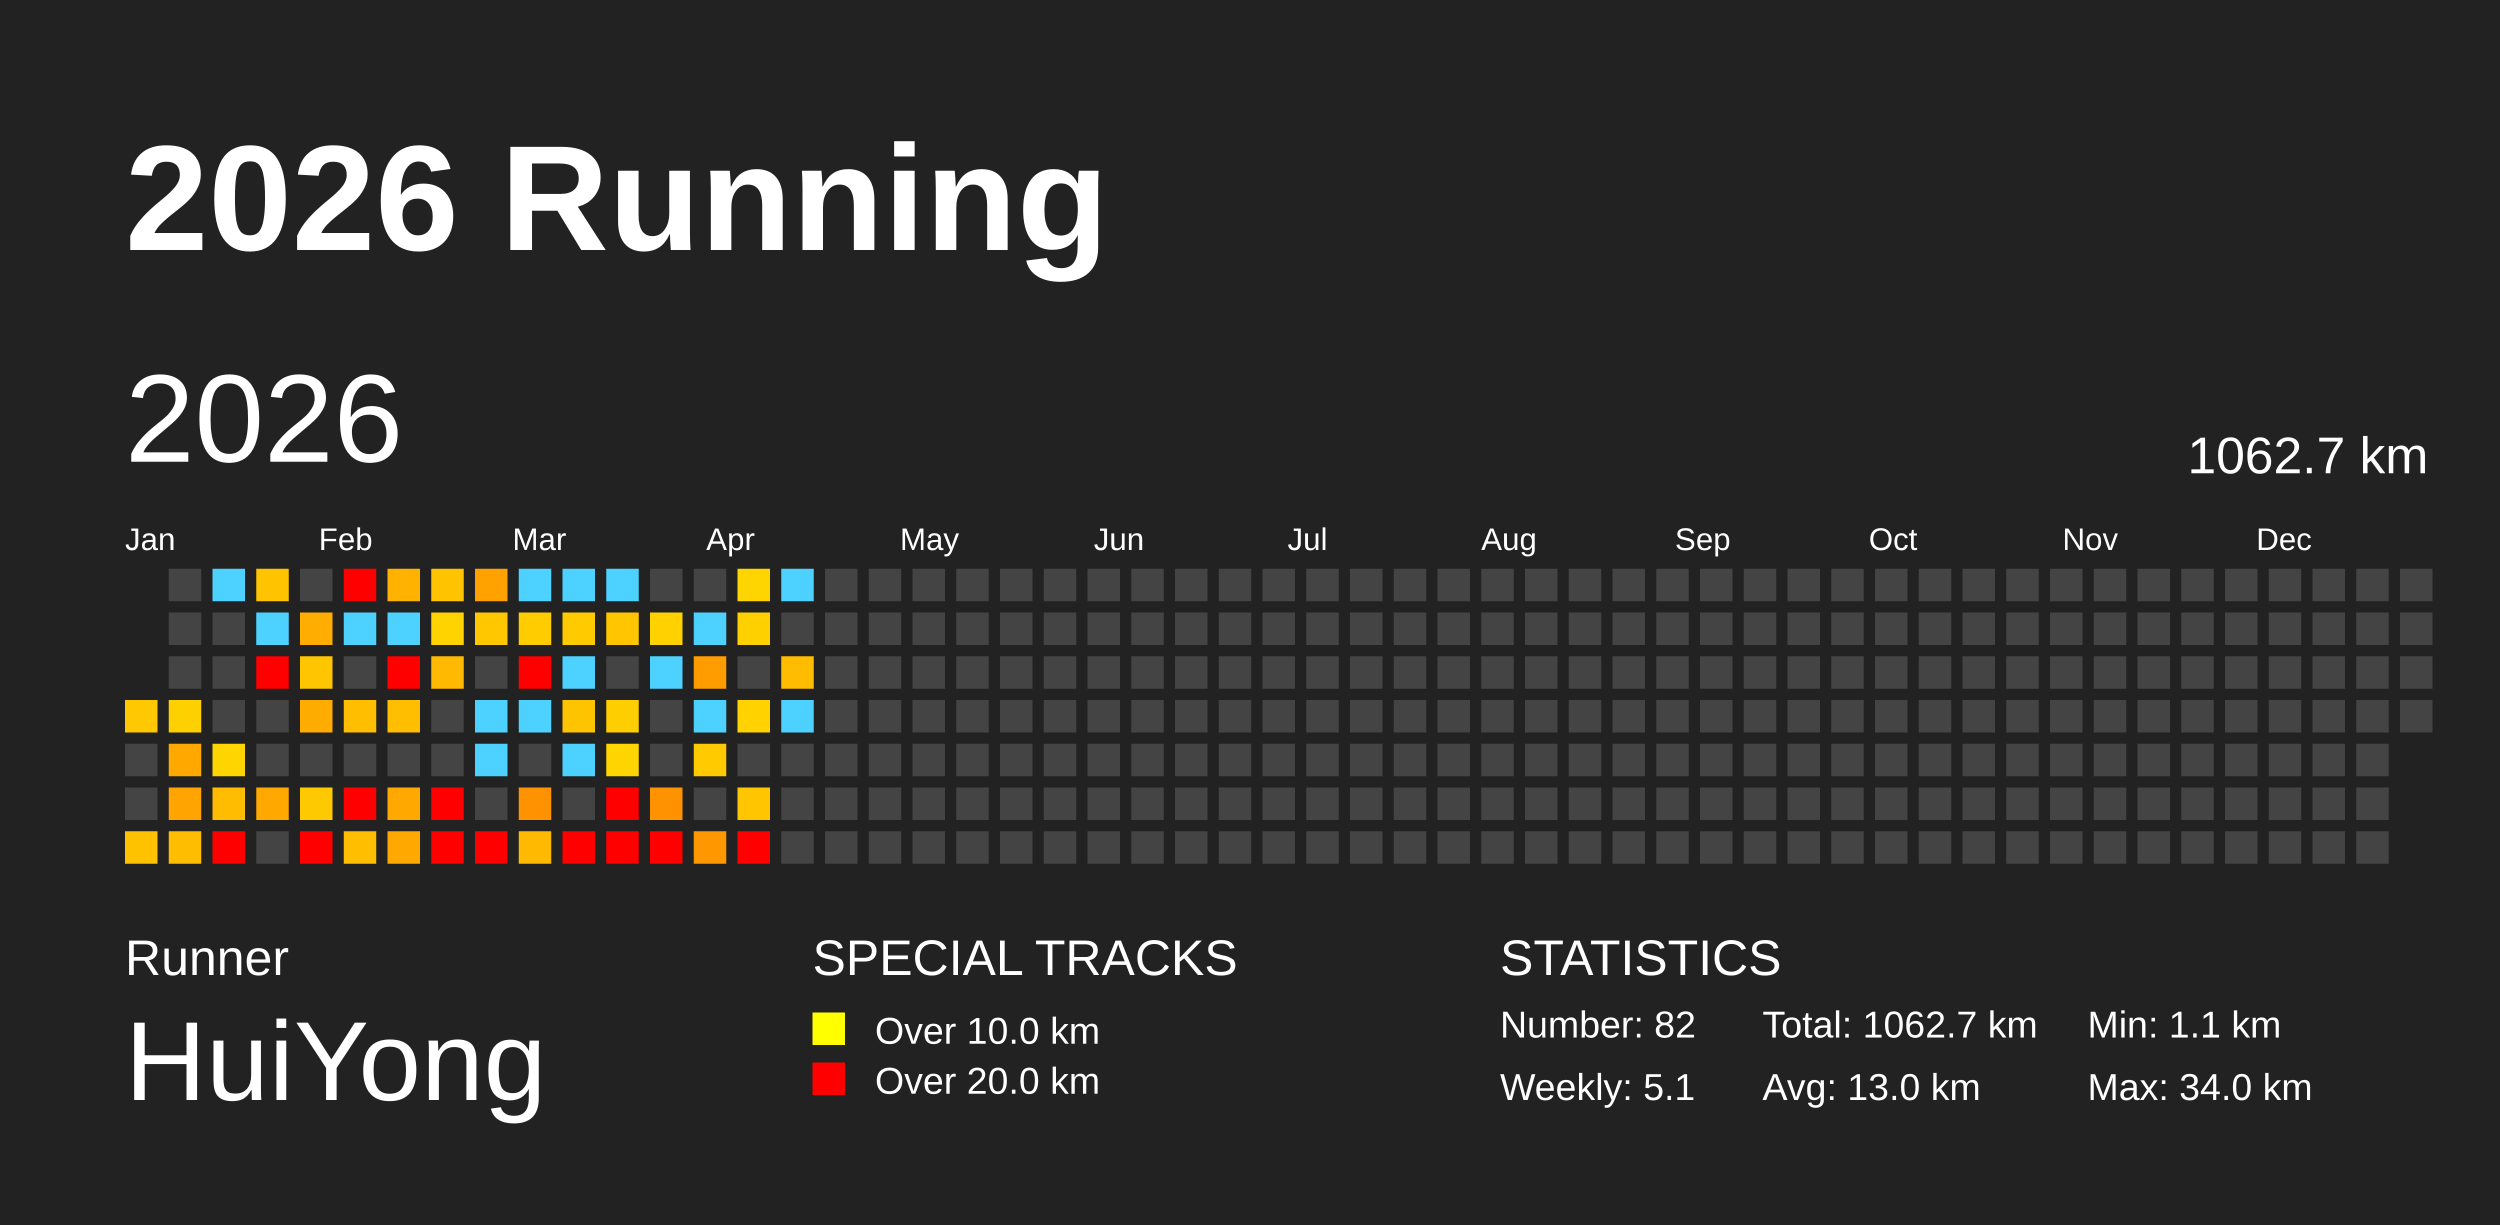
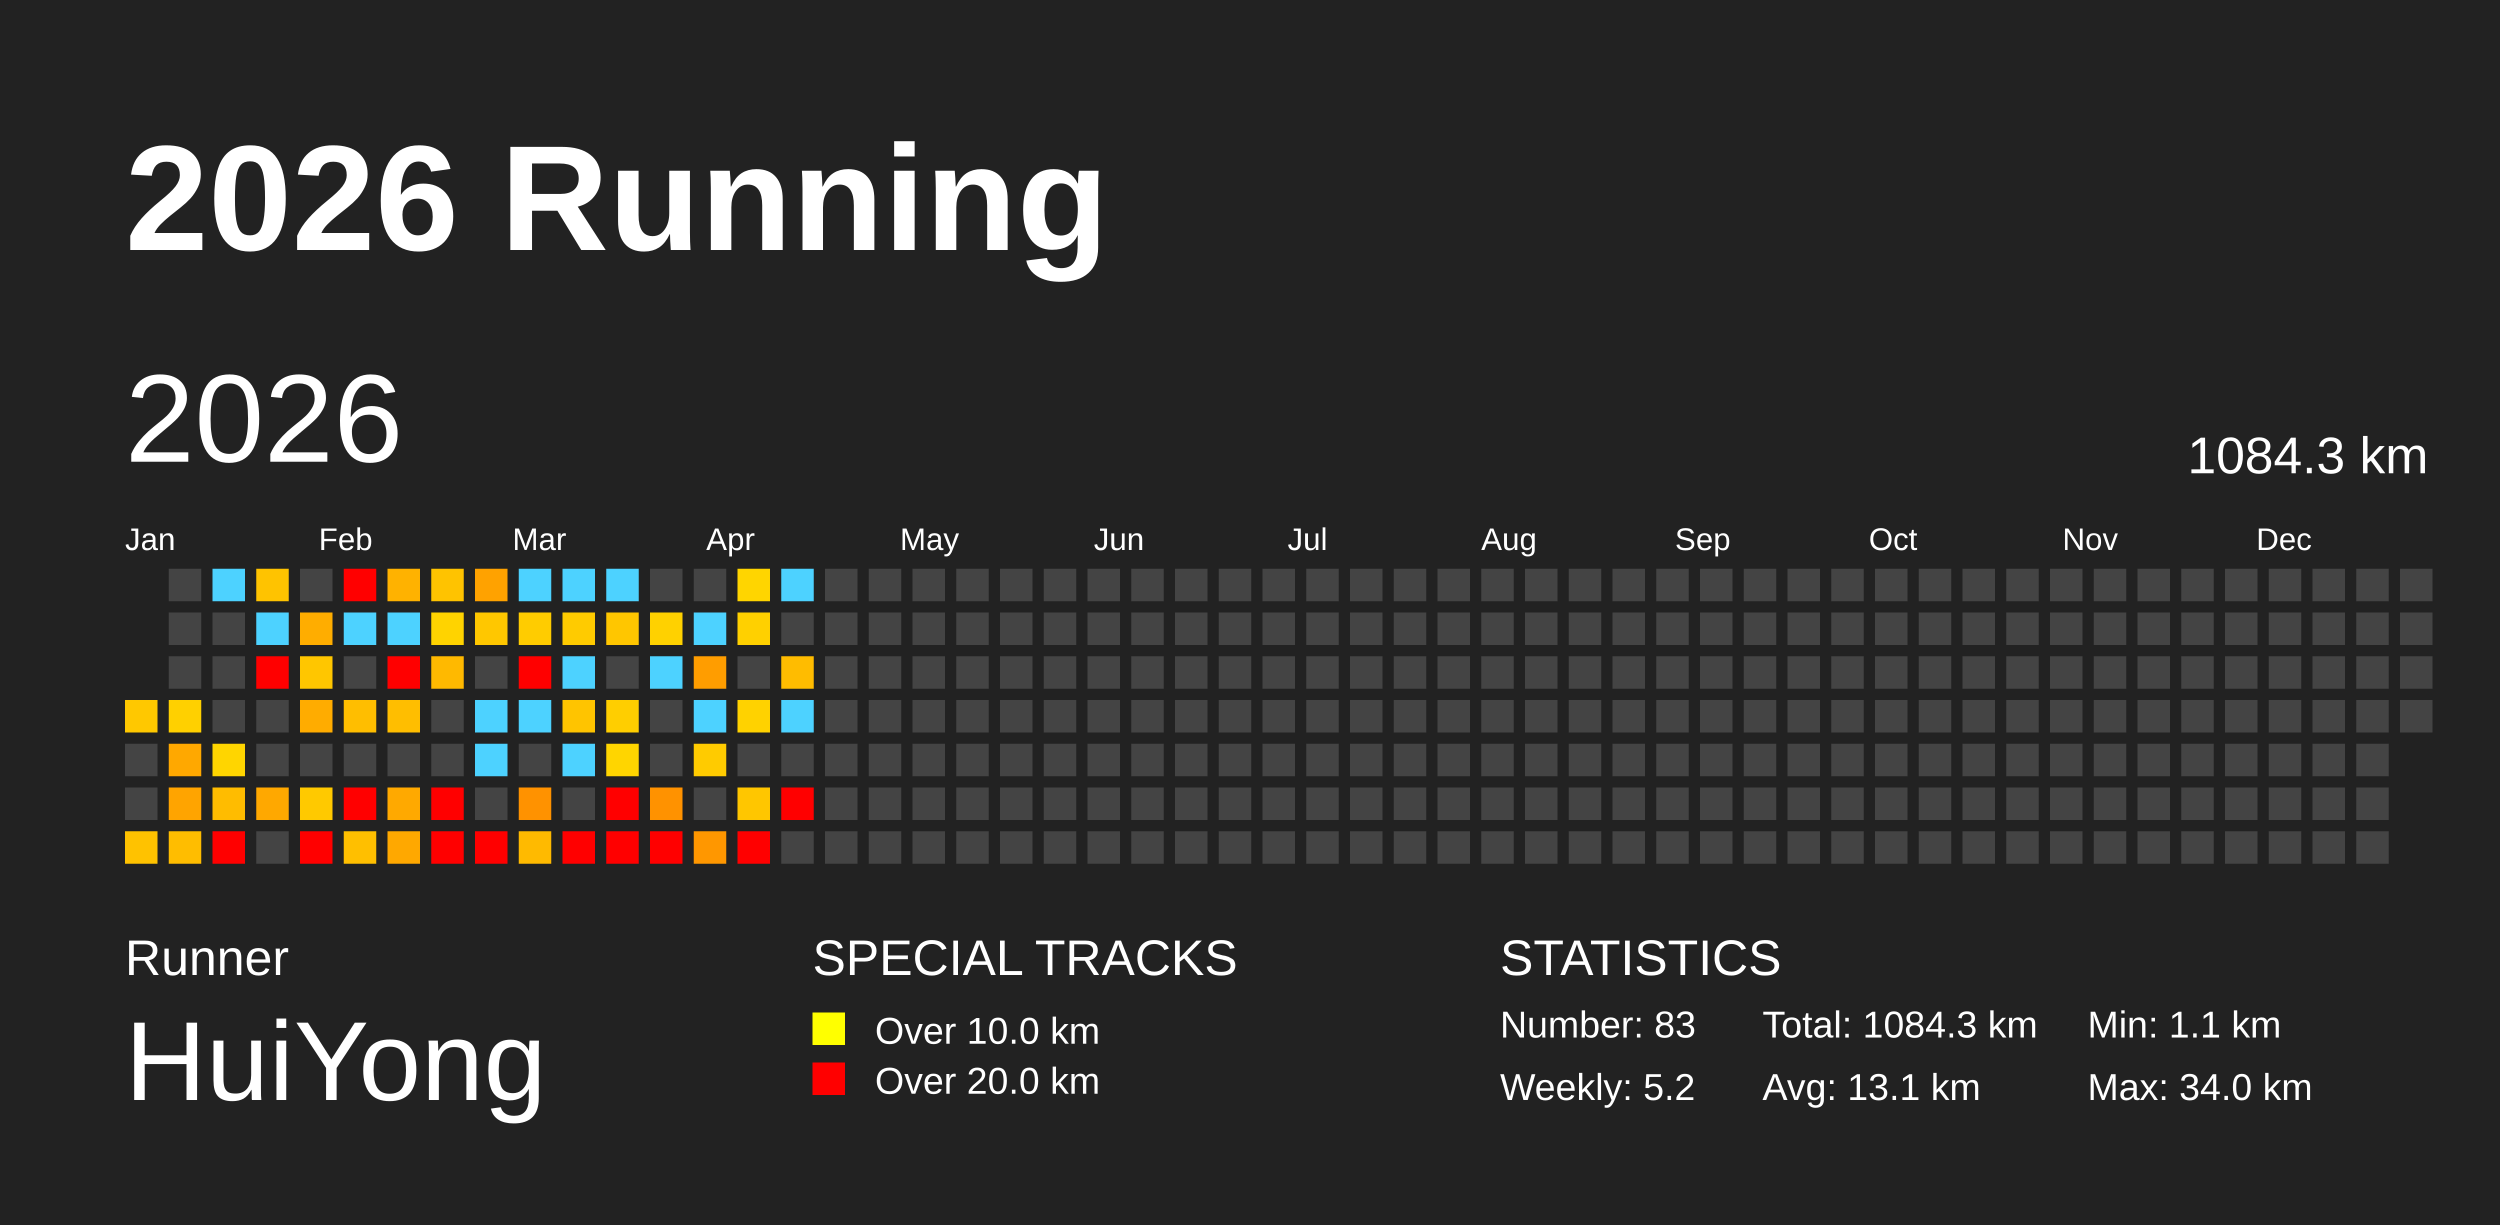
<svg xmlns="http://www.w3.org/2000/svg" baseProfile="full" height="98mm" version="1.1" viewBox="0,0,200,98" width="200mm">
  <defs />
  <rect fill="#222222" height="98" width="200" x="0" y="0" />
  <text fill="#FFFFFF" style="font-size:12px; font-family:Arial; font-weight:bold;" x="10" y="20">2026 Running</text>
  <text fill="#FFFFFF" style="font-size:4px; font-family:Arial" x="10" y="78">Runner</text>
  <text fill="#FFFFFF" style="font-size:9px; font-family:Arial" x="10" y="88">HuiYong</text>
  <text fill="#FFFFFF" style="font-size:4px; font-family:Arial" x="65" y="78">SPECIAL TRACKS</text>
  <rect fill="yellow" height="2.6" width="2.6" x="65" y="81" />
  <text fill="#FFFFFF" style="font-size:3px; font-family:Arial" x="70" y="83.5">Over 10.0 km</text>
  <rect fill="red" height="2.6" width="2.6" x="65" y="85" />
  <text fill="#FFFFFF" style="font-size:3px; font-family:Arial" x="70" y="87.5">Over 20.0 km</text>
  <text fill="#FFFFFF" style="font-size:4px; font-family:Arial" x="120" y="78">STATISTICS</text>
-   <text fill="#FFFFFF" style="font-size:3px; font-family:Arial" x="120" y="83">Number: 82</text>
-   <text fill="#FFFFFF" style="font-size:3px; font-family:Arial" x="120" y="88">Weekly: 5.1</text>
-   <text fill="#FFFFFF" style="font-size:3px; font-family:Arial" x="141" y="83">Total: 1062.7 km</text>
-   <text fill="#FFFFFF" style="font-size:3px; font-family:Arial" x="141" y="88">Avg: 13.0 km</text>
+   <text fill="#FFFFFF" style="font-size:3px; font-family:Arial" x="120" y="83">Number: 83</text>
+   <text fill="#FFFFFF" style="font-size:3px; font-family:Arial" x="120" y="88">Weekly: 5.2</text>
+   <text fill="#FFFFFF" style="font-size:3px; font-family:Arial" x="141" y="83">Total: 1084.3 km</text>
+   <text fill="#FFFFFF" style="font-size:3px; font-family:Arial" x="141" y="88">Avg: 13.1 km</text>
  <text fill="#FFFFFF" style="font-size:3px; font-family:Arial" x="167" y="83">Min: 1.1 km</text>
  <text fill="#FFFFFF" style="font-size:3px; font-family:Arial" x="167" y="88">Max: 34.0 km</text>
  <text dominant-baseline="hanging" fill="#FFFFFF" style="font-size:10.0px; font-family:Arial;" x="10" y="30">2026</text>
-   <text dominant-baseline="hanging" fill="#FFFFFF" style="font-size:4.125px; font-family:Arial;" x="175" y="35">1062.7 km</text>
+   <text dominant-baseline="hanging" fill="#FFFFFF" style="font-size:4.125px; font-family:Arial;" x="175" y="35">1084.3 km</text>
  <text fill="#FFFFFF" style="font-size:2.5px; font-family:Arial" x="10.0" y="44">Jan</text>
  <text fill="#FFFFFF" style="font-size:2.5px; font-family:Arial" x="25.5" y="44">Feb</text>
  <text fill="#FFFFFF" style="font-size:2.5px; font-family:Arial" x="41.0" y="44">Mar</text>
  <text fill="#FFFFFF" style="font-size:2.5px; font-family:Arial" x="56.5" y="44">Apr</text>
  <text fill="#FFFFFF" style="font-size:2.5px; font-family:Arial" x="72.0" y="44">May</text>
  <text fill="#FFFFFF" style="font-size:2.5px; font-family:Arial" x="87.5" y="44">Jun</text>
  <text fill="#FFFFFF" style="font-size:2.5px; font-family:Arial" x="103.0" y="44">Jul</text>
  <text fill="#FFFFFF" style="font-size:2.5px; font-family:Arial" x="118.5" y="44">Aug</text>
  <text fill="#FFFFFF" style="font-size:2.5px; font-family:Arial" x="134.0" y="44">Sep</text>
  <text fill="#FFFFFF" style="font-size:2.5px; font-family:Arial" x="149.5" y="44">Oct</text>
  <text fill="#FFFFFF" style="font-size:2.5px; font-family:Arial" x="165.0" y="44">Nov</text>
  <text fill="#FFFFFF" style="font-size:2.5px; font-family:Arial" x="180.5" y="44">Dec</text>
  <rect fill="#ffc800" height="2.6" width="2.6" x="10.0" y="56.0" />
  <rect fill="#444444" height="2.6" width="2.6" x="10.0" y="59.5" />
  <rect fill="#444444" height="2.6" width="2.6" x="10.0" y="63.0" />
  <rect fill="#ffc200" height="2.6" width="2.6" x="10.0" y="66.5" />
  <rect fill="#444444" height="2.6" width="2.6" x="13.5" y="45.5" />
  <rect fill="#444444" height="2.6" width="2.6" x="13.5" y="49.0" />
  <rect fill="#444444" height="2.6" width="2.6" x="13.5" y="52.5" />
  <rect fill="#ffd000" height="2.6" width="2.6" x="13.5" y="56.0" />
  <rect fill="#ffa800" height="2.6" width="2.6" x="13.5" y="59.5" />
  <rect fill="#ffa400" height="2.6" width="2.6" x="13.5" y="63.0" />
  <rect fill="#ffbd00" height="2.6" width="2.6" x="13.5" y="66.5" />
  <rect fill="#4dd2ff" height="2.6" width="2.6" x="17.0" y="45.5" />
  <rect fill="#444444" height="2.6" width="2.6" x="17.0" y="49.0" />
  <rect fill="#444444" height="2.6" width="2.6" x="17.0" y="52.5" />
  <rect fill="#444444" height="2.6" width="2.6" x="17.0" y="56.0" />
  <rect fill="#ffd500" height="2.6" width="2.6" x="17.0" y="59.5" />
  <rect fill="#ffbc00" height="2.6" width="2.6" x="17.0" y="63.0" />
  <rect fill="red" height="2.6" width="2.6" x="17.0" y="66.5" />
  <rect fill="#ffc300" height="2.6" width="2.6" x="20.5" y="45.5" />
  <rect fill="#4dd2ff" height="2.6" width="2.6" x="20.5" y="49.0" />
  <rect fill="red" height="2.6" width="2.6" x="20.5" y="52.5" />
  <rect fill="#444444" height="2.6" width="2.6" x="20.5" y="56.0" />
  <rect fill="#444444" height="2.6" width="2.6" x="20.5" y="59.5" />
  <rect fill="#ffa800" height="2.6" width="2.6" x="20.5" y="63.0" />
  <rect fill="#444444" height="2.6" width="2.6" x="20.5" y="66.5" />
  <rect fill="#444444" height="2.6" width="2.6" x="24.0" y="45.5" />
  <rect fill="#ffad00" height="2.6" width="2.6" x="24.0" y="49.0" />
  <rect fill="#ffc600" height="2.6" width="2.6" x="24.0" y="52.5" />
  <rect fill="#ffac00" height="2.6" width="2.6" x="24.0" y="56.0" />
  <rect fill="#444444" height="2.6" width="2.6" x="24.0" y="59.5" />
  <rect fill="#ffc900" height="2.6" width="2.6" x="24.0" y="63.0" />
  <rect fill="red" height="2.6" width="2.6" x="24.0" y="66.5" />
  <rect fill="red" height="2.6" width="2.6" x="27.5" y="45.5" />
  <rect fill="#4dd2ff" height="2.6" width="2.6" x="27.5" y="49.0" />
  <rect fill="#444444" height="2.6" width="2.6" x="27.5" y="52.5" />
  <rect fill="#ffbe00" height="2.6" width="2.6" x="27.5" y="56.0" />
  <rect fill="#444444" height="2.6" width="2.6" x="27.5" y="59.5" />
  <rect fill="red" height="2.6" width="2.6" x="27.5" y="63.0" />
  <rect fill="#ffbf00" height="2.6" width="2.6" x="27.5" y="66.5" />
  <rect fill="#ffb200" height="2.6" width="2.6" x="31.0" y="45.5" />
  <rect fill="#4dd2ff" height="2.6" width="2.6" x="31.0" y="49.0" />
  <rect fill="red" height="2.6" width="2.6" x="31.0" y="52.5" />
  <rect fill="#ffbe00" height="2.6" width="2.6" x="31.0" y="56.0" />
  <rect fill="#444444" height="2.6" width="2.6" x="31.0" y="59.5" />
  <rect fill="#ffa900" height="2.6" width="2.6" x="31.0" y="63.0" />
  <rect fill="#ffa800" height="2.6" width="2.6" x="31.0" y="66.5" />
  <rect fill="#ffc300" height="2.6" width="2.6" x="34.5" y="45.5" />
  <rect fill="#ffd300" height="2.6" width="2.6" x="34.5" y="49.0" />
  <rect fill="#ffb900" height="2.6" width="2.6" x="34.5" y="52.5" />
  <rect fill="#444444" height="2.6" width="2.6" x="34.5" y="56.0" />
  <rect fill="#444444" height="2.6" width="2.6" x="34.5" y="59.5" />
  <rect fill="red" height="2.6" width="2.6" x="34.5" y="63.0" />
  <rect fill="red" height="2.6" width="2.6" x="34.5" y="66.5" />
  <rect fill="#ffa200" height="2.6" width="2.6" x="38.0" y="45.5" />
  <rect fill="#ffc700" height="2.6" width="2.6" x="38.0" y="49.0" />
  <rect fill="#444444" height="2.6" width="2.6" x="38.0" y="52.5" />
  <rect fill="#4dd2ff" height="2.6" width="2.6" x="38.0" y="56.0" />
  <rect fill="#4dd2ff" height="2.6" width="2.6" x="38.0" y="59.5" />
  <rect fill="#444444" height="2.6" width="2.6" x="38.0" y="63.0" />
  <rect fill="red" height="2.6" width="2.6" x="38.0" y="66.5" />
  <rect fill="#4dd2ff" height="2.6" width="2.6" x="41.5" y="45.5" />
  <rect fill="#ffcc00" height="2.6" width="2.6" x="41.5" y="49.0" />
  <rect fill="red" height="2.6" width="2.6" x="41.5" y="52.5" />
  <rect fill="#4dd2ff" height="2.6" width="2.6" x="41.5" y="56.0" />
  <rect fill="#444444" height="2.6" width="2.6" x="41.5" y="59.5" />
  <rect fill="#ff9200" height="2.6" width="2.6" x="41.5" y="63.0" />
  <rect fill="#ffba00" height="2.6" width="2.6" x="41.5" y="66.5" />
  <rect fill="#4dd2ff" height="2.6" width="2.6" x="45.0" y="45.5" />
  <rect fill="#ffcb00" height="2.6" width="2.6" x="45.0" y="49.0" />
  <rect fill="#4dd2ff" height="2.6" width="2.6" x="45.0" y="52.5" />
  <rect fill="#ffc400" height="2.6" width="2.6" x="45.0" y="56.0" />
  <rect fill="#4dd2ff" height="2.6" width="2.6" x="45.0" y="59.5" />
  <rect fill="#444444" height="2.6" width="2.6" x="45.0" y="63.0" />
  <rect fill="red" height="2.6" width="2.6" x="45.0" y="66.5" />
  <rect fill="#4dd2ff" height="2.6" width="2.6" x="48.5" y="45.5" />
  <rect fill="#ffc600" height="2.6" width="2.6" x="48.5" y="49.0" />
  <rect fill="#444444" height="2.6" width="2.6" x="48.5" y="52.5" />
  <rect fill="#ffce00" height="2.6" width="2.6" x="48.5" y="56.0" />
  <rect fill="#ffd500" height="2.6" width="2.6" x="48.5" y="59.5" />
  <rect fill="red" height="2.6" width="2.6" x="48.5" y="63.0" />
  <rect fill="red" height="2.6" width="2.6" x="48.5" y="66.5" />
  <rect fill="#444444" height="2.6" width="2.6" x="52.0" y="45.5" />
  <rect fill="#ffd100" height="2.6" width="2.6" x="52.0" y="49.0" />
  <rect fill="#4dd2ff" height="2.6" width="2.6" x="52.0" y="52.5" />
  <rect fill="#444444" height="2.6" width="2.6" x="52.0" y="56.0" />
  <rect fill="#444444" height="2.6" width="2.6" x="52.0" y="59.5" />
  <rect fill="#ff9200" height="2.6" width="2.6" x="52.0" y="63.0" />
  <rect fill="red" height="2.6" width="2.6" x="52.0" y="66.5" />
  <rect fill="#444444" height="2.6" width="2.6" x="55.5" y="45.5" />
  <rect fill="#4dd2ff" height="2.6" width="2.6" x="55.5" y="49.0" />
  <rect fill="#ff9d00" height="2.6" width="2.6" x="55.5" y="52.5" />
  <rect fill="#4dd2ff" height="2.6" width="2.6" x="55.5" y="56.0" />
  <rect fill="#ffcb00" height="2.6" width="2.6" x="55.5" y="59.5" />
  <rect fill="#444444" height="2.6" width="2.6" x="55.5" y="63.0" />
  <rect fill="#ff9700" height="2.6" width="2.6" x="55.5" y="66.5" />
  <rect fill="#ffd500" height="2.6" width="2.6" x="59.0" y="45.5" />
  <rect fill="#ffd000" height="2.6" width="2.6" x="59.0" y="49.0" />
  <rect fill="#444444" height="2.6" width="2.6" x="59.0" y="52.5" />
  <rect fill="#ffd200" height="2.6" width="2.6" x="59.0" y="56.0" />
  <rect fill="#444444" height="2.6" width="2.6" x="59.0" y="59.5" />
  <rect fill="#ffc600" height="2.6" width="2.6" x="59.0" y="63.0" />
  <rect fill="red" height="2.6" width="2.6" x="59.0" y="66.5" />
  <rect fill="#4dd2ff" height="2.6" width="2.6" x="62.5" y="45.5" />
  <rect fill="#444444" height="2.6" width="2.6" x="62.5" y="49.0" />
  <rect fill="#ffbc00" height="2.6" width="2.6" x="62.5" y="52.5" />
  <rect fill="#4dd2ff" height="2.6" width="2.6" x="62.5" y="56.0" />
  <rect fill="#444444" height="2.6" width="2.6" x="62.5" y="59.5" />
-   <rect fill="#444444" height="2.6" width="2.6" x="62.5" y="63.0" />
+   <rect fill="red" height="2.6" width="2.6" x="62.5" y="63.0" />
  <rect fill="#444444" height="2.6" width="2.6" x="62.5" y="66.5" />
  <rect fill="#444444" height="2.6" width="2.6" x="66.0" y="45.5" />
  <rect fill="#444444" height="2.6" width="2.6" x="66.0" y="49.0" />
  <rect fill="#444444" height="2.6" width="2.6" x="66.0" y="52.5" />
  <rect fill="#444444" height="2.6" width="2.6" x="66.0" y="56.0" />
  <rect fill="#444444" height="2.6" width="2.6" x="66.0" y="59.5" />
  <rect fill="#444444" height="2.6" width="2.6" x="66.0" y="63.0" />
  <rect fill="#444444" height="2.6" width="2.6" x="66.0" y="66.5" />
  <rect fill="#444444" height="2.6" width="2.6" x="69.5" y="45.5" />
  <rect fill="#444444" height="2.6" width="2.6" x="69.5" y="49.0" />
  <rect fill="#444444" height="2.6" width="2.6" x="69.5" y="52.5" />
  <rect fill="#444444" height="2.6" width="2.6" x="69.5" y="56.0" />
  <rect fill="#444444" height="2.6" width="2.6" x="69.5" y="59.5" />
  <rect fill="#444444" height="2.6" width="2.6" x="69.5" y="63.0" />
  <rect fill="#444444" height="2.6" width="2.6" x="69.5" y="66.5" />
  <rect fill="#444444" height="2.6" width="2.6" x="73.0" y="45.5" />
  <rect fill="#444444" height="2.6" width="2.6" x="73.0" y="49.0" />
  <rect fill="#444444" height="2.6" width="2.6" x="73.0" y="52.5" />
  <rect fill="#444444" height="2.6" width="2.6" x="73.0" y="56.0" />
  <rect fill="#444444" height="2.6" width="2.6" x="73.0" y="59.5" />
  <rect fill="#444444" height="2.6" width="2.6" x="73.0" y="63.0" />
  <rect fill="#444444" height="2.6" width="2.6" x="73.0" y="66.5" />
  <rect fill="#444444" height="2.6" width="2.6" x="76.5" y="45.5" />
  <rect fill="#444444" height="2.6" width="2.6" x="76.5" y="49.0" />
  <rect fill="#444444" height="2.6" width="2.6" x="76.5" y="52.5" />
  <rect fill="#444444" height="2.6" width="2.6" x="76.5" y="56.0" />
  <rect fill="#444444" height="2.6" width="2.6" x="76.5" y="59.5" />
  <rect fill="#444444" height="2.6" width="2.6" x="76.5" y="63.0" />
  <rect fill="#444444" height="2.6" width="2.6" x="76.5" y="66.5" />
  <rect fill="#444444" height="2.6" width="2.6" x="80.0" y="45.5" />
  <rect fill="#444444" height="2.6" width="2.6" x="80.0" y="49.0" />
  <rect fill="#444444" height="2.6" width="2.6" x="80.0" y="52.5" />
  <rect fill="#444444" height="2.6" width="2.6" x="80.0" y="56.0" />
  <rect fill="#444444" height="2.6" width="2.6" x="80.0" y="59.5" />
  <rect fill="#444444" height="2.6" width="2.6" x="80.0" y="63.0" />
  <rect fill="#444444" height="2.6" width="2.6" x="80.0" y="66.5" />
  <rect fill="#444444" height="2.6" width="2.6" x="83.5" y="45.5" />
  <rect fill="#444444" height="2.6" width="2.6" x="83.5" y="49.0" />
  <rect fill="#444444" height="2.6" width="2.6" x="83.5" y="52.5" />
  <rect fill="#444444" height="2.6" width="2.6" x="83.5" y="56.0" />
  <rect fill="#444444" height="2.6" width="2.6" x="83.5" y="59.5" />
  <rect fill="#444444" height="2.6" width="2.6" x="83.5" y="63.0" />
  <rect fill="#444444" height="2.6" width="2.6" x="83.5" y="66.5" />
  <rect fill="#444444" height="2.6" width="2.6" x="87.0" y="45.5" />
  <rect fill="#444444" height="2.6" width="2.6" x="87.0" y="49.0" />
  <rect fill="#444444" height="2.6" width="2.6" x="87.0" y="52.5" />
  <rect fill="#444444" height="2.6" width="2.6" x="87.0" y="56.0" />
  <rect fill="#444444" height="2.6" width="2.6" x="87.0" y="59.5" />
  <rect fill="#444444" height="2.6" width="2.6" x="87.0" y="63.0" />
  <rect fill="#444444" height="2.6" width="2.6" x="87.0" y="66.5" />
  <rect fill="#444444" height="2.6" width="2.6" x="90.5" y="45.5" />
  <rect fill="#444444" height="2.6" width="2.6" x="90.5" y="49.0" />
  <rect fill="#444444" height="2.6" width="2.6" x="90.5" y="52.5" />
  <rect fill="#444444" height="2.6" width="2.6" x="90.5" y="56.0" />
  <rect fill="#444444" height="2.6" width="2.6" x="90.5" y="59.5" />
  <rect fill="#444444" height="2.6" width="2.6" x="90.5" y="63.0" />
  <rect fill="#444444" height="2.6" width="2.6" x="90.5" y="66.5" />
  <rect fill="#444444" height="2.6" width="2.6" x="94.0" y="45.5" />
  <rect fill="#444444" height="2.6" width="2.6" x="94.0" y="49.0" />
  <rect fill="#444444" height="2.6" width="2.6" x="94.0" y="52.5" />
  <rect fill="#444444" height="2.6" width="2.6" x="94.0" y="56.0" />
  <rect fill="#444444" height="2.6" width="2.6" x="94.0" y="59.5" />
  <rect fill="#444444" height="2.6" width="2.6" x="94.0" y="63.0" />
  <rect fill="#444444" height="2.6" width="2.6" x="94.0" y="66.5" />
  <rect fill="#444444" height="2.6" width="2.6" x="97.5" y="45.5" />
  <rect fill="#444444" height="2.6" width="2.6" x="97.5" y="49.0" />
  <rect fill="#444444" height="2.6" width="2.6" x="97.5" y="52.5" />
  <rect fill="#444444" height="2.6" width="2.6" x="97.5" y="56.0" />
  <rect fill="#444444" height="2.6" width="2.6" x="97.5" y="59.5" />
  <rect fill="#444444" height="2.6" width="2.6" x="97.5" y="63.0" />
  <rect fill="#444444" height="2.6" width="2.6" x="97.5" y="66.5" />
  <rect fill="#444444" height="2.6" width="2.6" x="101.0" y="45.5" />
  <rect fill="#444444" height="2.6" width="2.6" x="101.0" y="49.0" />
  <rect fill="#444444" height="2.6" width="2.6" x="101.0" y="52.5" />
  <rect fill="#444444" height="2.6" width="2.6" x="101.0" y="56.0" />
  <rect fill="#444444" height="2.6" width="2.6" x="101.0" y="59.5" />
  <rect fill="#444444" height="2.6" width="2.6" x="101.0" y="63.0" />
  <rect fill="#444444" height="2.6" width="2.6" x="101.0" y="66.5" />
  <rect fill="#444444" height="2.6" width="2.6" x="104.5" y="45.5" />
  <rect fill="#444444" height="2.6" width="2.6" x="104.5" y="49.0" />
  <rect fill="#444444" height="2.6" width="2.6" x="104.5" y="52.5" />
  <rect fill="#444444" height="2.6" width="2.6" x="104.5" y="56.0" />
  <rect fill="#444444" height="2.6" width="2.6" x="104.5" y="59.5" />
  <rect fill="#444444" height="2.6" width="2.6" x="104.5" y="63.0" />
  <rect fill="#444444" height="2.6" width="2.6" x="104.5" y="66.5" />
  <rect fill="#444444" height="2.6" width="2.6" x="108.0" y="45.5" />
  <rect fill="#444444" height="2.6" width="2.6" x="108.0" y="49.0" />
  <rect fill="#444444" height="2.6" width="2.6" x="108.0" y="52.5" />
  <rect fill="#444444" height="2.6" width="2.6" x="108.0" y="56.0" />
  <rect fill="#444444" height="2.6" width="2.6" x="108.0" y="59.5" />
  <rect fill="#444444" height="2.6" width="2.6" x="108.0" y="63.0" />
  <rect fill="#444444" height="2.6" width="2.6" x="108.0" y="66.5" />
  <rect fill="#444444" height="2.6" width="2.6" x="111.5" y="45.5" />
  <rect fill="#444444" height="2.6" width="2.6" x="111.5" y="49.0" />
  <rect fill="#444444" height="2.6" width="2.6" x="111.5" y="52.5" />
  <rect fill="#444444" height="2.6" width="2.6" x="111.5" y="56.0" />
  <rect fill="#444444" height="2.6" width="2.6" x="111.5" y="59.5" />
  <rect fill="#444444" height="2.6" width="2.6" x="111.5" y="63.0" />
  <rect fill="#444444" height="2.6" width="2.6" x="111.5" y="66.5" />
  <rect fill="#444444" height="2.6" width="2.6" x="115.0" y="45.5" />
  <rect fill="#444444" height="2.6" width="2.6" x="115.0" y="49.0" />
  <rect fill="#444444" height="2.6" width="2.6" x="115.0" y="52.5" />
  <rect fill="#444444" height="2.6" width="2.6" x="115.0" y="56.0" />
  <rect fill="#444444" height="2.6" width="2.6" x="115.0" y="59.5" />
  <rect fill="#444444" height="2.6" width="2.6" x="115.0" y="63.0" />
  <rect fill="#444444" height="2.6" width="2.6" x="115.0" y="66.5" />
  <rect fill="#444444" height="2.6" width="2.6" x="118.5" y="45.5" />
  <rect fill="#444444" height="2.6" width="2.6" x="118.5" y="49.0" />
  <rect fill="#444444" height="2.6" width="2.6" x="118.5" y="52.5" />
  <rect fill="#444444" height="2.6" width="2.6" x="118.5" y="56.0" />
  <rect fill="#444444" height="2.6" width="2.6" x="118.5" y="59.5" />
  <rect fill="#444444" height="2.6" width="2.6" x="118.5" y="63.0" />
  <rect fill="#444444" height="2.6" width="2.6" x="118.5" y="66.5" />
  <rect fill="#444444" height="2.6" width="2.6" x="122.0" y="45.5" />
  <rect fill="#444444" height="2.6" width="2.6" x="122.0" y="49.0" />
  <rect fill="#444444" height="2.6" width="2.6" x="122.0" y="52.5" />
  <rect fill="#444444" height="2.6" width="2.6" x="122.0" y="56.0" />
  <rect fill="#444444" height="2.6" width="2.6" x="122.0" y="59.5" />
  <rect fill="#444444" height="2.6" width="2.6" x="122.0" y="63.0" />
  <rect fill="#444444" height="2.6" width="2.6" x="122.0" y="66.5" />
  <rect fill="#444444" height="2.6" width="2.6" x="125.5" y="45.5" />
  <rect fill="#444444" height="2.6" width="2.6" x="125.5" y="49.0" />
  <rect fill="#444444" height="2.6" width="2.6" x="125.5" y="52.5" />
  <rect fill="#444444" height="2.6" width="2.6" x="125.5" y="56.0" />
  <rect fill="#444444" height="2.6" width="2.6" x="125.5" y="59.5" />
  <rect fill="#444444" height="2.6" width="2.6" x="125.5" y="63.0" />
  <rect fill="#444444" height="2.6" width="2.6" x="125.5" y="66.5" />
  <rect fill="#444444" height="2.6" width="2.6" x="129.0" y="45.5" />
  <rect fill="#444444" height="2.6" width="2.6" x="129.0" y="49.0" />
  <rect fill="#444444" height="2.6" width="2.6" x="129.0" y="52.5" />
  <rect fill="#444444" height="2.6" width="2.6" x="129.0" y="56.0" />
  <rect fill="#444444" height="2.6" width="2.6" x="129.0" y="59.5" />
  <rect fill="#444444" height="2.6" width="2.6" x="129.0" y="63.0" />
  <rect fill="#444444" height="2.6" width="2.6" x="129.0" y="66.5" />
  <rect fill="#444444" height="2.6" width="2.6" x="132.5" y="45.5" />
  <rect fill="#444444" height="2.6" width="2.6" x="132.5" y="49.0" />
  <rect fill="#444444" height="2.6" width="2.6" x="132.5" y="52.5" />
  <rect fill="#444444" height="2.6" width="2.6" x="132.5" y="56.0" />
  <rect fill="#444444" height="2.6" width="2.6" x="132.5" y="59.5" />
  <rect fill="#444444" height="2.6" width="2.6" x="132.5" y="63.0" />
  <rect fill="#444444" height="2.6" width="2.6" x="132.5" y="66.5" />
  <rect fill="#444444" height="2.6" width="2.6" x="136.0" y="45.5" />
  <rect fill="#444444" height="2.6" width="2.6" x="136.0" y="49.0" />
  <rect fill="#444444" height="2.6" width="2.6" x="136.0" y="52.5" />
  <rect fill="#444444" height="2.6" width="2.6" x="136.0" y="56.0" />
  <rect fill="#444444" height="2.6" width="2.6" x="136.0" y="59.5" />
  <rect fill="#444444" height="2.6" width="2.6" x="136.0" y="63.0" />
  <rect fill="#444444" height="2.6" width="2.6" x="136.0" y="66.5" />
  <rect fill="#444444" height="2.6" width="2.6" x="139.5" y="45.5" />
  <rect fill="#444444" height="2.6" width="2.6" x="139.5" y="49.0" />
  <rect fill="#444444" height="2.6" width="2.6" x="139.5" y="52.5" />
  <rect fill="#444444" height="2.6" width="2.6" x="139.5" y="56.0" />
  <rect fill="#444444" height="2.6" width="2.6" x="139.5" y="59.5" />
  <rect fill="#444444" height="2.6" width="2.6" x="139.5" y="63.0" />
  <rect fill="#444444" height="2.6" width="2.6" x="139.5" y="66.5" />
  <rect fill="#444444" height="2.6" width="2.6" x="143.0" y="45.5" />
  <rect fill="#444444" height="2.6" width="2.6" x="143.0" y="49.0" />
  <rect fill="#444444" height="2.6" width="2.6" x="143.0" y="52.5" />
  <rect fill="#444444" height="2.6" width="2.6" x="143.0" y="56.0" />
  <rect fill="#444444" height="2.6" width="2.6" x="143.0" y="59.5" />
  <rect fill="#444444" height="2.6" width="2.6" x="143.0" y="63.0" />
  <rect fill="#444444" height="2.6" width="2.6" x="143.0" y="66.5" />
  <rect fill="#444444" height="2.6" width="2.6" x="146.5" y="45.5" />
  <rect fill="#444444" height="2.6" width="2.6" x="146.5" y="49.0" />
  <rect fill="#444444" height="2.6" width="2.6" x="146.5" y="52.5" />
  <rect fill="#444444" height="2.6" width="2.6" x="146.5" y="56.0" />
  <rect fill="#444444" height="2.6" width="2.6" x="146.5" y="59.5" />
  <rect fill="#444444" height="2.6" width="2.6" x="146.5" y="63.0" />
  <rect fill="#444444" height="2.6" width="2.6" x="146.5" y="66.5" />
  <rect fill="#444444" height="2.6" width="2.6" x="150.0" y="45.5" />
  <rect fill="#444444" height="2.6" width="2.6" x="150.0" y="49.0" />
  <rect fill="#444444" height="2.6" width="2.6" x="150.0" y="52.5" />
  <rect fill="#444444" height="2.6" width="2.6" x="150.0" y="56.0" />
  <rect fill="#444444" height="2.6" width="2.6" x="150.0" y="59.5" />
  <rect fill="#444444" height="2.6" width="2.6" x="150.0" y="63.0" />
  <rect fill="#444444" height="2.6" width="2.6" x="150.0" y="66.5" />
  <rect fill="#444444" height="2.6" width="2.6" x="153.5" y="45.5" />
  <rect fill="#444444" height="2.6" width="2.6" x="153.5" y="49.0" />
  <rect fill="#444444" height="2.6" width="2.6" x="153.5" y="52.5" />
  <rect fill="#444444" height="2.6" width="2.6" x="153.5" y="56.0" />
  <rect fill="#444444" height="2.6" width="2.6" x="153.5" y="59.5" />
  <rect fill="#444444" height="2.6" width="2.6" x="153.5" y="63.0" />
  <rect fill="#444444" height="2.6" width="2.6" x="153.5" y="66.5" />
  <rect fill="#444444" height="2.6" width="2.6" x="157.0" y="45.5" />
  <rect fill="#444444" height="2.6" width="2.6" x="157.0" y="49.0" />
  <rect fill="#444444" height="2.6" width="2.6" x="157.0" y="52.5" />
  <rect fill="#444444" height="2.6" width="2.6" x="157.0" y="56.0" />
  <rect fill="#444444" height="2.6" width="2.6" x="157.0" y="59.5" />
  <rect fill="#444444" height="2.6" width="2.6" x="157.0" y="63.0" />
  <rect fill="#444444" height="2.6" width="2.6" x="157.0" y="66.5" />
  <rect fill="#444444" height="2.6" width="2.6" x="160.5" y="45.5" />
  <rect fill="#444444" height="2.6" width="2.6" x="160.5" y="49.0" />
  <rect fill="#444444" height="2.6" width="2.6" x="160.5" y="52.5" />
  <rect fill="#444444" height="2.6" width="2.6" x="160.5" y="56.0" />
  <rect fill="#444444" height="2.6" width="2.6" x="160.5" y="59.5" />
  <rect fill="#444444" height="2.6" width="2.6" x="160.5" y="63.0" />
  <rect fill="#444444" height="2.6" width="2.6" x="160.5" y="66.5" />
  <rect fill="#444444" height="2.6" width="2.6" x="164.0" y="45.5" />
  <rect fill="#444444" height="2.6" width="2.6" x="164.0" y="49.0" />
  <rect fill="#444444" height="2.6" width="2.6" x="164.0" y="52.5" />
  <rect fill="#444444" height="2.6" width="2.6" x="164.0" y="56.0" />
  <rect fill="#444444" height="2.6" width="2.6" x="164.0" y="59.5" />
  <rect fill="#444444" height="2.6" width="2.6" x="164.0" y="63.0" />
  <rect fill="#444444" height="2.6" width="2.6" x="164.0" y="66.5" />
  <rect fill="#444444" height="2.6" width="2.6" x="167.5" y="45.5" />
  <rect fill="#444444" height="2.6" width="2.6" x="167.5" y="49.0" />
  <rect fill="#444444" height="2.6" width="2.6" x="167.5" y="52.5" />
  <rect fill="#444444" height="2.6" width="2.6" x="167.5" y="56.0" />
  <rect fill="#444444" height="2.6" width="2.6" x="167.5" y="59.5" />
  <rect fill="#444444" height="2.6" width="2.6" x="167.5" y="63.0" />
  <rect fill="#444444" height="2.6" width="2.6" x="167.5" y="66.5" />
  <rect fill="#444444" height="2.6" width="2.6" x="171.0" y="45.5" />
  <rect fill="#444444" height="2.6" width="2.6" x="171.0" y="49.0" />
  <rect fill="#444444" height="2.6" width="2.6" x="171.0" y="52.5" />
  <rect fill="#444444" height="2.6" width="2.6" x="171.0" y="56.0" />
  <rect fill="#444444" height="2.6" width="2.6" x="171.0" y="59.5" />
  <rect fill="#444444" height="2.6" width="2.6" x="171.0" y="63.0" />
  <rect fill="#444444" height="2.6" width="2.6" x="171.0" y="66.5" />
  <rect fill="#444444" height="2.6" width="2.6" x="174.5" y="45.5" />
  <rect fill="#444444" height="2.6" width="2.6" x="174.5" y="49.0" />
  <rect fill="#444444" height="2.6" width="2.6" x="174.5" y="52.5" />
  <rect fill="#444444" height="2.6" width="2.6" x="174.5" y="56.0" />
  <rect fill="#444444" height="2.6" width="2.6" x="174.5" y="59.5" />
  <rect fill="#444444" height="2.6" width="2.6" x="174.5" y="63.0" />
  <rect fill="#444444" height="2.6" width="2.6" x="174.5" y="66.5" />
  <rect fill="#444444" height="2.6" width="2.6" x="178.0" y="45.5" />
  <rect fill="#444444" height="2.6" width="2.6" x="178.0" y="49.0" />
  <rect fill="#444444" height="2.6" width="2.6" x="178.0" y="52.5" />
  <rect fill="#444444" height="2.6" width="2.6" x="178.0" y="56.0" />
  <rect fill="#444444" height="2.6" width="2.6" x="178.0" y="59.5" />
  <rect fill="#444444" height="2.6" width="2.6" x="178.0" y="63.0" />
  <rect fill="#444444" height="2.6" width="2.6" x="178.0" y="66.5" />
  <rect fill="#444444" height="2.6" width="2.6" x="181.5" y="45.5" />
  <rect fill="#444444" height="2.6" width="2.6" x="181.5" y="49.0" />
  <rect fill="#444444" height="2.6" width="2.6" x="181.5" y="52.5" />
  <rect fill="#444444" height="2.6" width="2.6" x="181.5" y="56.0" />
  <rect fill="#444444" height="2.6" width="2.6" x="181.5" y="59.5" />
  <rect fill="#444444" height="2.6" width="2.6" x="181.5" y="63.0" />
  <rect fill="#444444" height="2.6" width="2.6" x="181.5" y="66.5" />
  <rect fill="#444444" height="2.6" width="2.6" x="185.0" y="45.5" />
  <rect fill="#444444" height="2.6" width="2.6" x="185.0" y="49.0" />
  <rect fill="#444444" height="2.6" width="2.6" x="185.0" y="52.5" />
  <rect fill="#444444" height="2.6" width="2.6" x="185.0" y="56.0" />
  <rect fill="#444444" height="2.6" width="2.6" x="185.0" y="59.5" />
  <rect fill="#444444" height="2.6" width="2.6" x="185.0" y="63.0" />
  <rect fill="#444444" height="2.6" width="2.6" x="185.0" y="66.5" />
  <rect fill="#444444" height="2.6" width="2.6" x="188.5" y="45.5" />
  <rect fill="#444444" height="2.6" width="2.6" x="188.5" y="49.0" />
  <rect fill="#444444" height="2.6" width="2.6" x="188.5" y="52.5" />
  <rect fill="#444444" height="2.6" width="2.6" x="188.5" y="56.0" />
  <rect fill="#444444" height="2.6" width="2.6" x="188.5" y="59.5" />
  <rect fill="#444444" height="2.6" width="2.6" x="188.5" y="63.0" />
  <rect fill="#444444" height="2.6" width="2.6" x="188.5" y="66.5" />
  <rect fill="#444444" height="2.6" width="2.6" x="192.0" y="45.5" />
  <rect fill="#444444" height="2.6" width="2.6" x="192.0" y="49.0" />
  <rect fill="#444444" height="2.6" width="2.6" x="192.0" y="52.5" />
  <rect fill="#444444" height="2.6" width="2.6" x="192.0" y="56.0" />
</svg>
